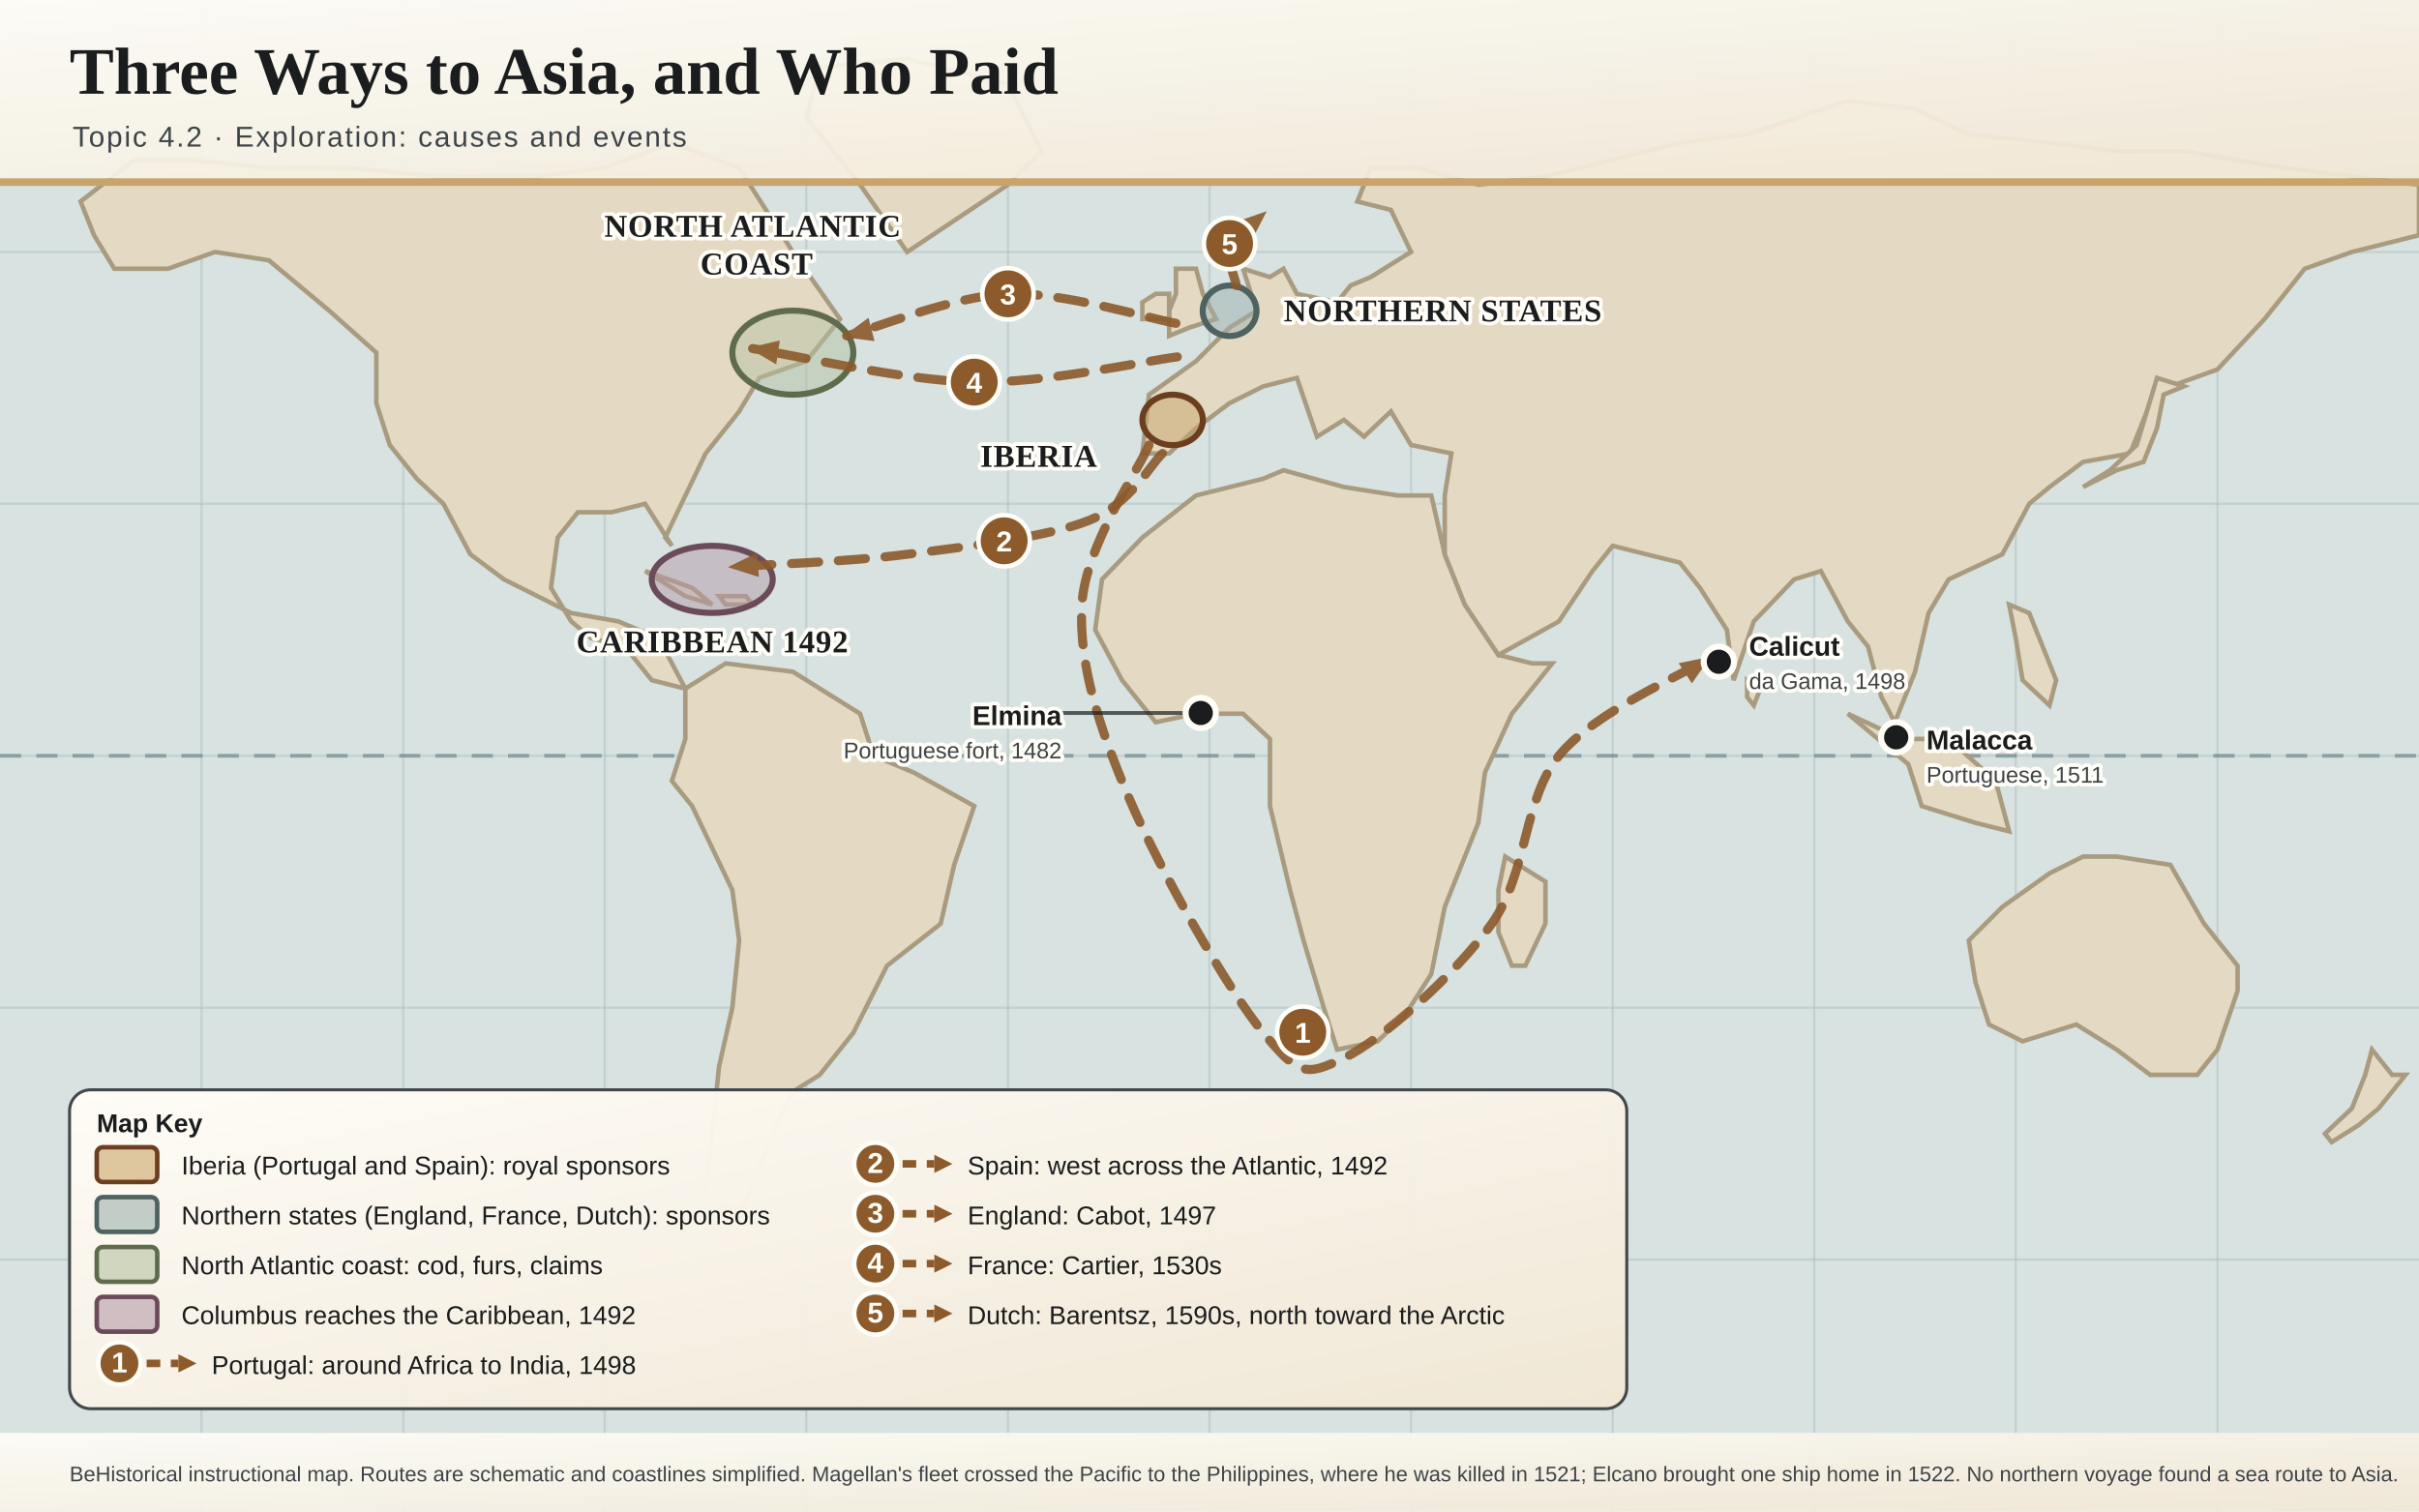
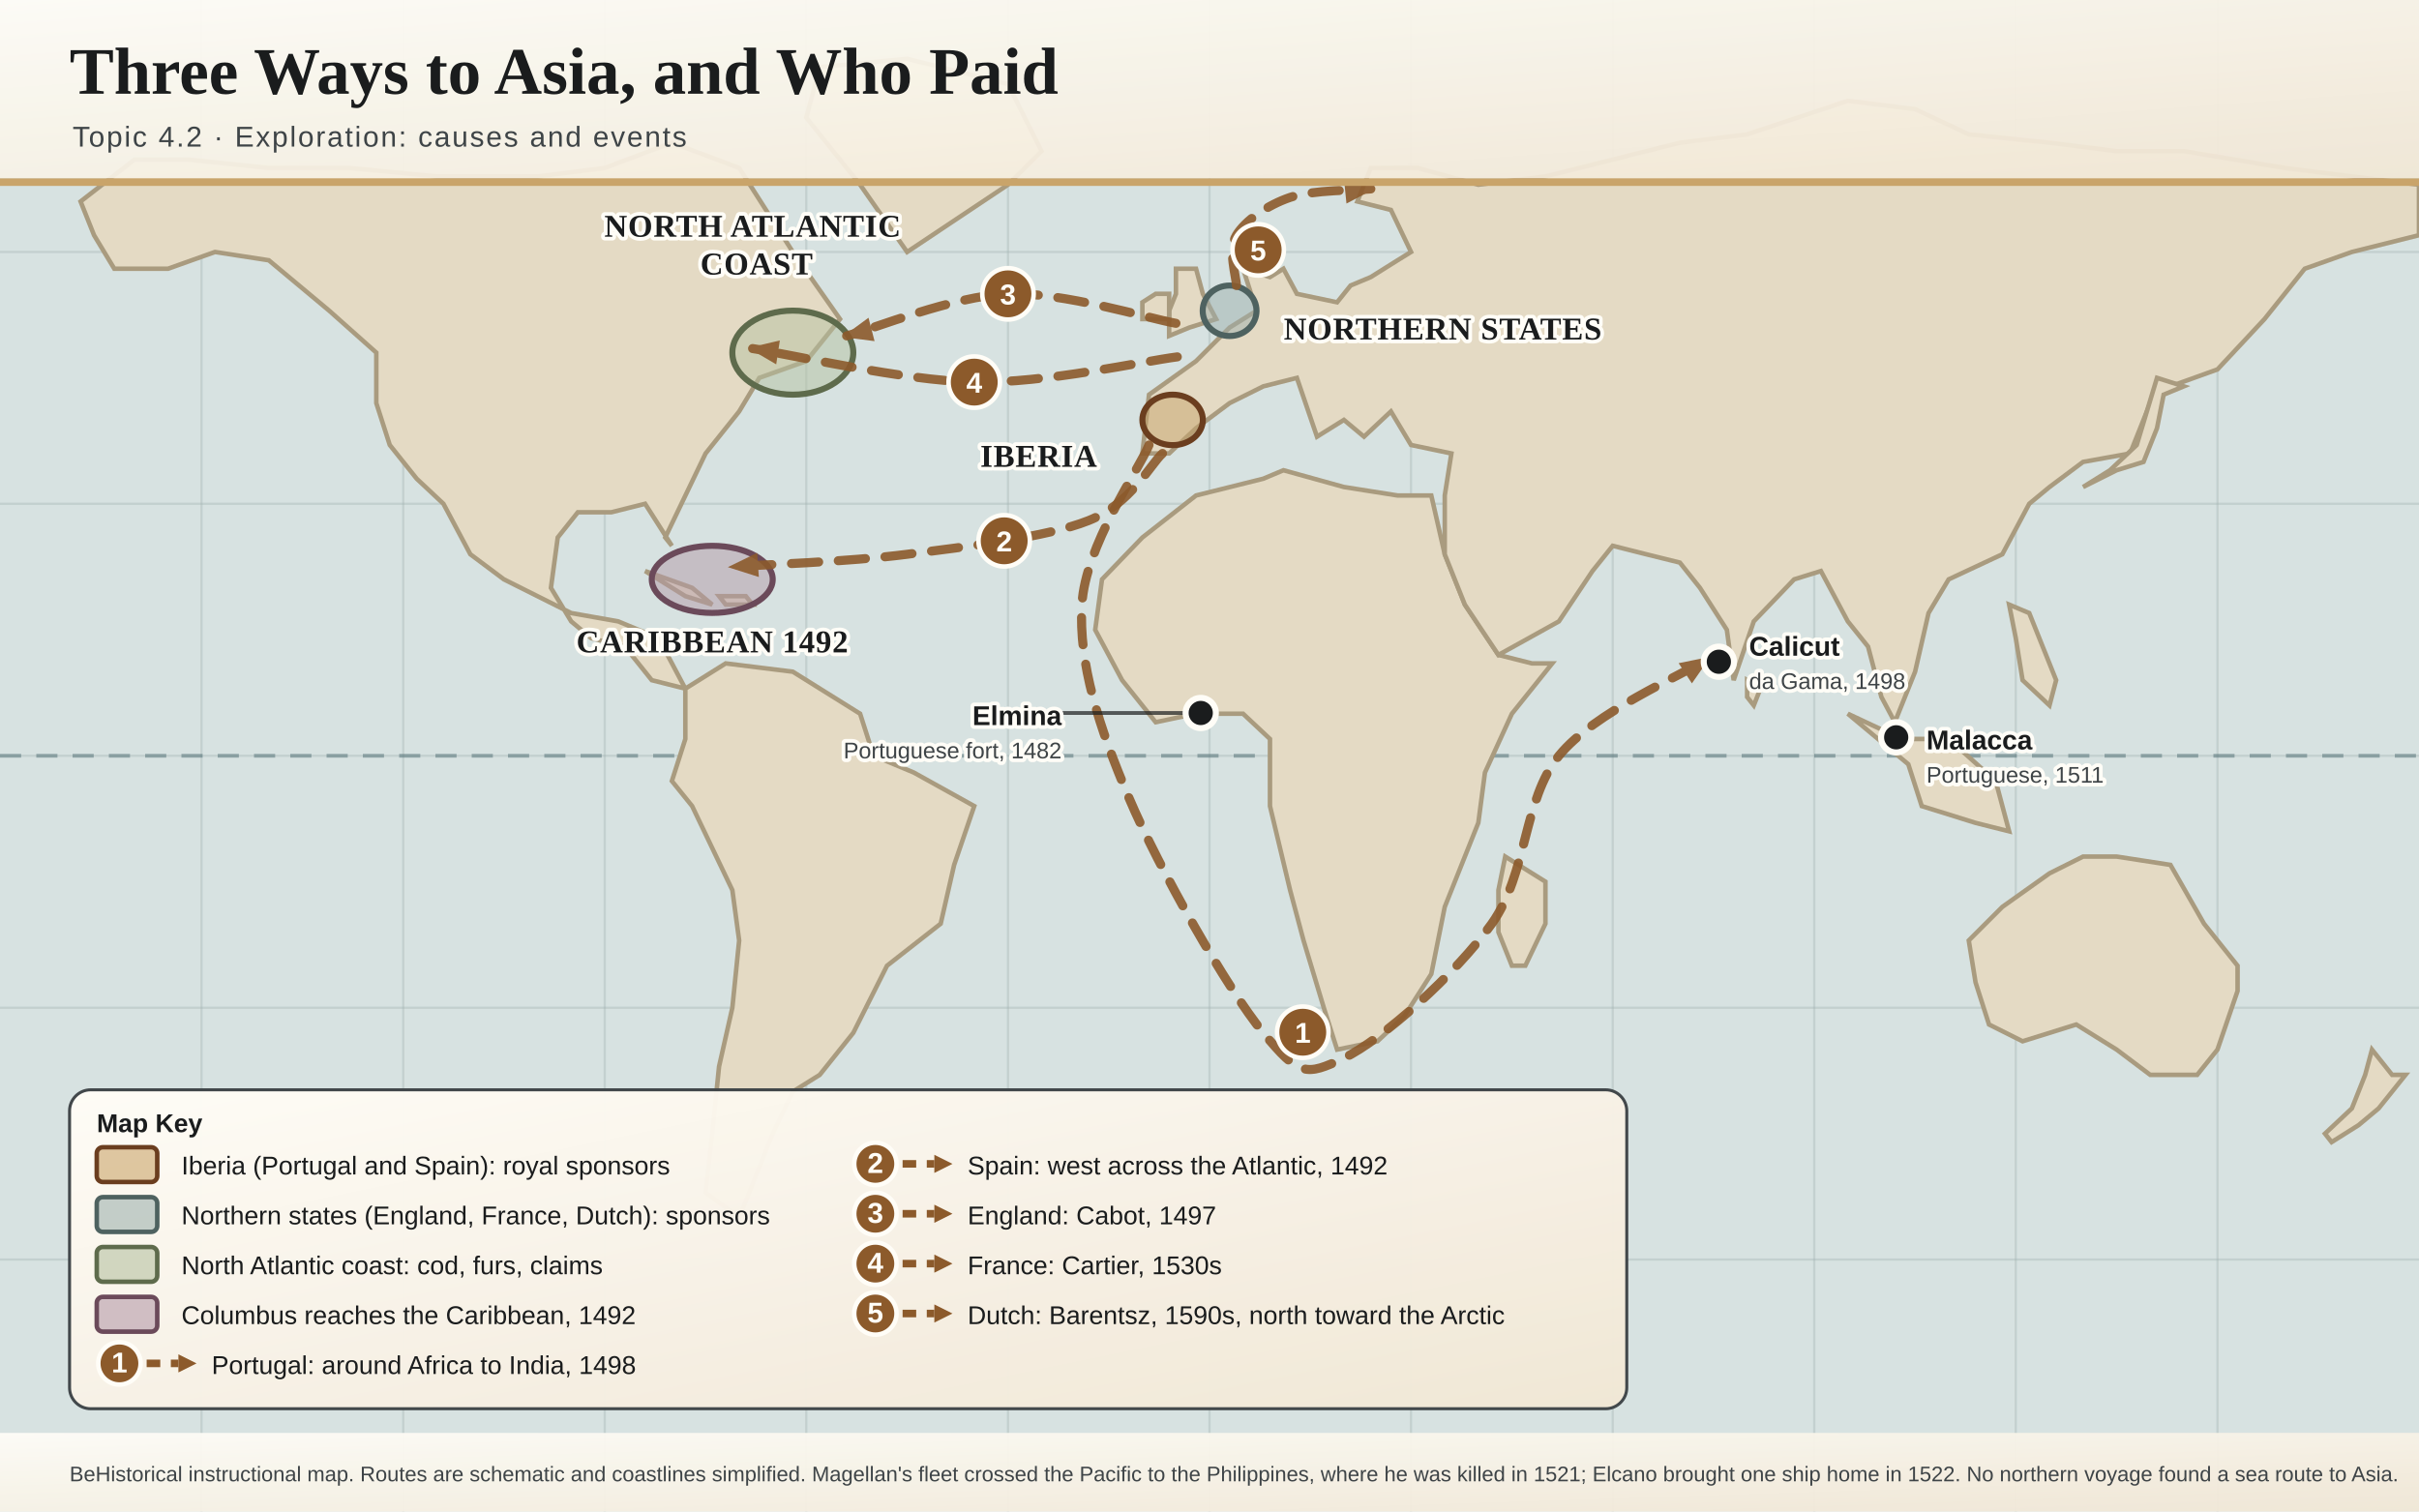
<svg xmlns="http://www.w3.org/2000/svg" width="1600" height="1000" viewBox="0 0 1600 1000" preserveAspectRatio="xMidYMid meet" role="img" aria-labelledby="map-title map-desc">
  <defs>
    <linearGradient id="paper" x1="0" x2="1" y1="0" y2="1">
      <stop offset="0" stop-color="#FFFDF7" />
      <stop offset="1" stop-color="#F1E7D5" />
    </linearGradient>
    <marker id="arrow" markerWidth="20" markerHeight="16" refX="17" refY="8" orient="auto" markerUnits="userSpaceOnUse">
      <path d="M0,0 L20,8 L0,16 Z" fill="#8C5A2B" />
    </marker>
    <style>
      .title{font-family:Georgia,'Times New Roman',serif;font-weight:700;font-size:44px;fill:#1A1C1D}
      .subtitle{font-family:Arial,Helvetica,sans-serif;font-size:19px;fill:#3E4447;letter-spacing:1.2px;text-transform:uppercase}
      .region{font-family:Georgia,'Times New Roman',serif;font-weight:700;font-size:21px;letter-spacing:.5px}
      .place{font-family:Arial,Helvetica,sans-serif;font-weight:700;font-size:18px;fill:#1A1C1D}
      .placenote{font-family:Arial,Helvetica,sans-serif;font-size:15px;fill:#3E4447}
      .small{font-family:Arial,Helvetica,sans-serif;font-size:17px;fill:#1A1C1D}
      .tiny{font-family:Arial,Helvetica,sans-serif;font-size:14px;fill:#3E4447}
      .badgenum{font-family:Arial,Helvetica,sans-serif;font-weight:700;font-size:19px;fill:#FFFDF7}
      .badge{fill:#8C5A2B;stroke:#FFFDF7;stroke-width:3}
      .halo{paint-order:stroke;stroke:#FFFDF7;stroke-width:5;stroke-linejoin:round}
      .city{fill:#1A1C1D;stroke:#FFFDF7;stroke-width:4}
      .leader{stroke:#1A1C1D;stroke-width:2.5;stroke-linecap:round;opacity:.7}
      .flow{fill:none;stroke:#8C5A2B;stroke-width:6;stroke-linecap:round;opacity:.9}
      #land path{fill:#E4DAC4;stroke:#A99B7F;stroke-width:3}
      #graticule line{stroke:#9FB0AE;stroke-width:1.5;opacity:.35}
    </style>
  </defs>
  <rect width="1600" height="1000" fill="#D7E2E1" />
  <g id="graticule">
    <line x1="133.3" y1="0" x2="133.3" y2="1000" />
    <line x1="266.7" y1="0" x2="266.7" y2="1000" />
    <line x1="400.0" y1="0" x2="400.0" y2="1000" />
    <line x1="533.3" y1="0" x2="533.3" y2="1000" />
    <line x1="666.7" y1="0" x2="666.7" y2="1000" />
    <line x1="800.0" y1="0" x2="800.0" y2="1000" />
    <line x1="933.3" y1="0" x2="933.3" y2="1000" />
    <line x1="1066.7" y1="0" x2="1066.7" y2="1000" />
    <line x1="1200.0" y1="0" x2="1200.0" y2="1000" />
    <line x1="1333.3" y1="0" x2="1333.3" y2="1000" />
    <line x1="1466.7" y1="0" x2="1466.7" y2="1000" />
    <line x1="0" y1="833.3" x2="1600" y2="833.3" />
    <line x1="0" y1="666.7" x2="1600" y2="666.7" />
    <line x1="0" y1="500.0" x2="1600" y2="500.0" />
    <line x1="0" y1="333.3" x2="1600" y2="333.3" />
    <line x1="0" y1="166.7" x2="1600" y2="166.7" />
  </g>
  <line x1="0" y1="500.0" x2="1600" y2="500.0" stroke="#4E6B72" stroke-width="2.5" stroke-dasharray="14 10" opacity=".5" />
  <g id="land">
    <path id="land-greenland" d="M600.0,166.7 L666.7,122.2 L688.9,100.0 L666.7,55.6 L600.0,38.9 L542.2,44.4 L533.3,77.8 L568.9,122.2 L600.0,166.7 Z" />
    <path id="land-northAmerica" d="M53.3,133.3 L88.9,105.6 L124.4,105.6 L177.8,111.1 L231.1,111.1 L288.9,116.7 L355.6,116.7 L400.0,111.1 L444.4,94.4 L488.9,111.1 L524.4,166.7 L555.6,211.1 L533.3,238.9 L502.2,250.0 L488.9,272.2 L466.7,300.0 L440.0,355.6 L444.4,361.1 L426.7,333.3 L404.4,338.9 L382.2,338.9 L368.9,355.6 L364.4,388.9 L377.8,411.1 L391.1,422.2 L413.3,427.8 L431.1,450.0 L453.3,455.6 L435.6,422.2 L408.9,411.1 L377.8,405.6 L333.3,383.3 L311.1,366.7 L293.3,333.3 L275.6,316.7 L257.8,294.4 L248.9,266.7 L248.9,233.3 L217.8,205.6 L177.8,172.2 L142.2,166.7 L111.1,177.8 L75.6,177.8 L62.2,155.6 L53.3,133.3 Z" />
    <path id="land-southAmerica" d="M453.3,455.6 L480.0,438.9 L524.4,444.4 L568.9,472.2 L577.8,500.0 L604.4,511.1 L644.4,533.3 L631.1,572.2 L622.2,611.1 L586.7,638.9 L564.4,683.3 L542.2,711.1 L524.4,722.2 L511.1,750.0 L497.8,783.3 L488.9,805.6 L466.7,788.9 L471.1,750.0 L475.6,705.6 L484.4,666.7 L488.9,622.2 L484.4,588.9 L457.8,533.3 L444.4,516.7 L453.3,488.9 L453.3,455.6 Z" />
    <path id="land-africa" d="M724.4,416.7 L728.9,383.3 L755.6,355.6 L791.1,327.8 L835.6,316.7 L848.9,311.1 L888.9,322.2 L924.4,327.8 L946.7,327.8 L955.6,366.7 L968.9,400.0 L991.1,433.3 L1013.3,438.9 L1026.7,438.9 L1000.0,472.2 L982.2,511.1 L977.8,544.4 L955.6,600.0 L946.7,644.4 L928.9,672.2 L911.1,688.9 L884.4,694.4 L875.6,666.7 L862.2,622.2 L853.3,588.9 L840.0,533.3 L840.0,488.9 L822.2,472.2 L791.1,472.2 L764.4,477.8 L742.2,450.0 L724.4,416.7 Z" />
    <path id="land-eurasia" d="M755.6,300.0 L760.0,261.1 L791.1,238.9 L813.3,216.7 L831.1,205.6 L822.2,177.8 L840.0,183.3 L848.9,177.8 L857.8,194.4 L884.4,200.0 L893.3,188.9 L906.7,183.3 L924.4,172.2 L933.3,166.7 L920.0,138.9 L897.8,133.3 L906.7,111.1 L937.8,111.1 L977.8,122.2 L1022.2,116.7 L1066.7,105.6 L1111.1,94.4 L1155.6,88.9 L1222.2,66.7 L1266.7,72.2 L1302.2,88.9 L1355.6,94.4 L1400.0,100.0 L1444.4,100.0 L1511.1,111.1 L1555.6,116.7 L1600.0,122.2 L1600.0,155.6 L1555.6,166.7 L1524.4,177.8 L1497.8,211.1 L1466.7,244.4 L1435.6,255.6 L1422.2,266.7 L1408.9,300.0 L1377.8,305.6 L1355.6,322.2 L1342.2,333.3 L1324.4,366.7 L1288.9,383.3 L1275.6,405.6 L1266.7,444.4 L1253.3,477.8 L1244.4,461.1 L1235.6,427.8 L1222.2,411.1 L1204.4,377.8 L1186.7,383.3 L1160.0,411.1 L1146.7,450.0 L1142.2,416.7 L1124.4,388.9 L1111.1,372.2 L1088.9,366.7 L1066.7,361.1 L1053.3,377.8 L1031.1,411.1 L991.1,433.3 L968.9,400.0 L955.6,366.7 L955.6,327.8 L960.0,300.0 L933.3,294.4 L920.0,272.2 L902.2,288.9 L888.9,277.8 L871.1,288.9 L857.8,250.0 L835.6,255.6 L813.3,266.7 L791.1,283.3 L773.3,300.0 L755.6,300.0 Z" />
    <path id="land-britain" d="M773.3,222.2 L786.7,216.7 L804.4,211.1 L795.6,194.4 L791.1,177.8 L777.8,177.8 L777.8,194.4 L773.3,205.6 L773.3,222.2 Z" />
    <path id="land-ireland" d="M755.6,211.1 L773.3,211.1 L773.3,194.4 L764.4,194.4 L755.6,200.0 L755.6,211.1 Z" />
    <path id="land-japan" d="M1377.8,322.2 L1400.0,311.1 L1417.8,305.6 L1426.7,283.3 L1431.1,261.1 L1444.4,255.6 L1426.7,250.0 L1413.3,294.4 L1395.6,311.1 L1377.8,322.2 Z" />
    <path id="land-indonesia" d="M1222.2,472.2 L1262.2,505.6 L1271.1,533.3 L1306.7,544.4 L1328.9,550.0 L1320.0,516.7 L1288.9,488.9 L1257.8,488.9 L1222.2,472.2 Z" />
    <path id="land-philippines" d="M1328.9,400.0 L1342.2,405.6 L1351.1,427.8 L1360.0,450.0 L1355.6,466.7 L1337.8,450.0 L1333.3,422.2 L1328.9,400.0 Z" />
    <path id="land-australia" d="M1302.2,622.2 L1306.7,650.0 L1315.6,677.8 L1337.8,688.9 L1373.3,677.8 L1400.0,694.4 L1422.2,711.1 L1453.3,711.1 L1466.7,694.4 L1480.0,655.6 L1480.0,638.9 L1457.8,611.1 L1435.6,572.2 L1400.0,566.7 L1377.8,566.7 L1355.6,577.8 L1324.4,600.0 L1302.2,622.2 Z" />
    <path id="land-newZealand" d="M1568.9,694.4 L1582.2,711.1 L1591.1,711.1 L1573.3,733.3 L1560.0,744.4 L1542.2,755.6 L1537.8,750.0 L1555.6,733.3 L1564.4,711.1 L1568.9,694.4 Z" />
    <path id="land-madagascar" d="M995.6,566.7 L1022.2,583.3 L1022.2,611.1 L1008.9,638.9 L1000.0,638.9 L991.1,616.7 L991.1,588.9 L995.6,566.7 Z" />
    <path id="land-cuba" d="M426.7,377.8 L457.8,388.9 L471.1,400.0 L453.3,394.4 L426.7,377.8 Z" />
    <path id="land-hispaniola" d="M475.6,394.4 L493.3,394.4 L497.8,400.0 L480.0,400.0 L475.6,394.4 Z" />
    <path id="land-sriLanka" d="M1155.6,450.0 L1164.4,455.6 L1160.0,466.7 L1155.6,461.1 L1155.6,450.0 Z" />
  </g>
  <g id="highlights">
    <ellipse cx="775.6" cy="277.8" rx="20.0" ry="16.7" fill="#C9A46A" fill-opacity="0.5" stroke="#6B3E1F" stroke-width="4" />
    <ellipse cx="813.3" cy="205.6" rx="17.8" ry="16.7" fill="#9FB0AE" fill-opacity="0.5" stroke="#4E6260" stroke-width="4" />
    <ellipse cx="524.4" cy="233.3" rx="40.0" ry="27.8" fill="#B6C2A2" fill-opacity="0.5" stroke="#5E6B4C" stroke-width="4" />
    <ellipse cx="471.1" cy="383.3" rx="40.0" ry="22.2" fill="#B49AA8" fill-opacity="0.5" stroke="#6B4A5A" stroke-width="4" />
  </g>
  <g id="flows">
    <path class="flow" d="M760.0,294.4 C752.6,312.0 717.8,361.1 715.6,400.0 C713.3,438.9 726.7,480.6 746.7,527.8 C766.7,575.0 811.9,654.6 835.6,683.3 C859.3,712.0 863.7,712.0 888.9,700.0 C914.1,688.0 963.0,644.4 986.7,611.1 C1010.4,577.8 1007.4,529.2 1031.1,500.0 C1054.8,470.8 1112.6,446.8 1128.9,436.1" stroke-dasharray="18 13" marker-end="url(#arrow)" />
    <circle class="badge" cx="861.7" cy="682.9" r="17" />
    <text class="badgenum" x="861.7" y="689.9" text-anchor="middle">1</text>
    <path class="flow" d="M768.9,300.0 C760.7,307.4 748.1,333.3 720.0,344.4 C691.9,355.6 639.3,361.6 600.0,366.7 C560.7,371.8 503.7,373.6 484.4,375.0" stroke-dasharray="18 13" marker-end="url(#arrow)" />
    <circle class="badge" cx="664.2" cy="357.8" r="17" />
    <text class="badgenum" x="664.2" y="364.8" text-anchor="middle">2</text>
    <path class="flow" d="M777.8,213.9 C759.3,210.6 703.0,193.1 666.7,194.4 C630.4,195.8 577.8,217.6 560.0,222.2" stroke-dasharray="18 13" marker-end="url(#arrow)" />
    <circle class="badge" cx="666.7" cy="194.4" r="17" />
    <text class="badgenum" x="666.7" y="201.4" text-anchor="middle">3</text>
    <path class="flow" d="M778.7,236.1 C756.3,238.9 691.3,253.7 644.4,252.8 C597.6,251.9 522.2,234.3 497.8,230.6" stroke-dasharray="18 13" marker-end="url(#arrow)" />
    <circle class="badge" cx="644.4" cy="252.8" r="17" />
    <text class="badgenum" x="644.4" y="259.8" text-anchor="middle">4</text>
-     <path class="flow" d="M817.8,188.9 C817.0,184.3 810.4,169.0 813.3,161.1 C816.3,153.2 831.9,144.9 835.6,141.7" stroke-dasharray="18 13" marker-end="url(#arrow)" />
-     <circle class="badge" cx="813.3" cy="161.1" r="17" />
-     <text class="badgenum" x="813.3" y="168.1" text-anchor="middle">5</text>
+     <path class="flow" d="M817.8,188.9 C817.8,183.3 811.9,165.3 817.8,155.6 C823.7,145.8 838.5,135.6 853.3,130.6 C868.1,125.5 897.8,125.9 906.7,125.0" stroke-dasharray="18 13" marker-end="url(#arrow)" />
+     <circle class="badge" cx="832.2" cy="165.3" r="17" />
+     <text class="badgenum" x="832.2" y="172.3" text-anchor="middle">5</text>
  </g>
  <g id="region-labels">
    <text class="region halo" x="725.6" y="308.8" text-anchor="end" fill="#1A1C1D">
      <tspan x="725.6" dy="0">IBERIA</tspan>
    </text>
-     <text class="region halo" x="849.1" y="212.6" text-anchor="start" fill="#1A1C1D">
+     <text class="region halo" x="849.1" y="224.6" text-anchor="start" fill="#1A1C1D">
      <tspan x="849.1" dy="0">NORTHERN STATES</tspan>
    </text>
    <text class="region halo" x="500.4" y="156.6" text-anchor="middle" fill="#1A1C1D">
      <tspan x="500.4" dy="0">NORTH ATLANTIC</tspan>
      <tspan x="500.4" dy="25">COAST</tspan>
    </text>
    <text class="region halo" x="471.1" y="431.6" text-anchor="middle" fill="#1A1C1D">
      <tspan x="471.1" dy="0">CARIBBEAN 1492</tspan>
    </text>
  </g>
  <g id="places">
    <line class="leader" x1="794.2" y1="471.7" x2="702.2" y2="471.7" />
    <circle class="city" cx="794.2" cy="471.7" r="10" />
    <text class="place halo" x="702.2" y="479.7" text-anchor="end">Elmina</text>
    <text class="placenote halo" x="702.2" y="501.7" text-anchor="end">Portuguese fort, 1482</text>
    <circle class="city" cx="1136.9" cy="437.8" r="10" />
    <text class="place halo" x="1156.9" y="433.8" text-anchor="start">Calicut</text>
    <text class="placenote halo" x="1156.9" y="455.8" text-anchor="start">da Gama, 1498</text>
    <circle class="city" cx="1254.2" cy="487.8" r="10" />
    <text class="place halo" x="1274.2" y="495.8" text-anchor="start">Malacca</text>
    <text class="placenote halo" x="1274.2" y="517.8" text-anchor="start">Portuguese, 1511</text>
  </g>
  <g id="titleband">
    <rect x="0" y="0" width="1600" height="118" fill="url(#paper)" opacity=".93" />
    <rect x="0" y="118" width="1600" height="5" fill="#C9A46A" />
    <text class="title" x="46" y="62">Three Ways to Asia, and Who Paid</text>
    <text class="subtitle" x="48" y="97">Topic 4.2 · Exploration: causes and events</text>
  </g>
  <g id="legend" transform="translate(46,721)">
    <rect x="0" y="0" width="1030" height="211" rx="14" fill="url(#paper)" stroke="#3E4447" stroke-width="2" opacity=".97" />
    <text class="small" x="18" y="28" font-weight="700">Map Key</text>
    <rect x="18" y="38" width="40" height="23" rx="4" fill="#C9A46A" fill-opacity=".6" stroke="#6B3E1F" stroke-width="3" />
    <text class="small" x="74" y="56">Iberia (Portugal and Spain): royal sponsors</text>
    <rect x="18" y="71" width="40" height="23" rx="4" fill="#9FB0AE" fill-opacity=".6" stroke="#4E6260" stroke-width="3" />
    <text class="small" x="74" y="89">Northern states (England, France, Dutch): sponsors</text>
    <rect x="18" y="104" width="40" height="23" rx="4" fill="#B6C2A2" fill-opacity=".6" stroke="#5E6B4C" stroke-width="3" />
    <text class="small" x="74" y="122">North Atlantic coast: cod, furs, claims</text>
    <rect x="18" y="137" width="40" height="23" rx="4" fill="#B49AA8" fill-opacity=".6" stroke="#6B4A5A" stroke-width="3" />
    <text class="small" x="74" y="155">Columbus reaches the Caribbean, 1492</text>
    <circle class="badge" cx="33" cy="181" r="14" />
    <text class="badgenum" x="33" y="187" text-anchor="middle" font-size="16">1</text>
    <line x1="51" x2="72" y1="181" y2="181" stroke="#8C5A2B" stroke-width="5" stroke-dasharray="9 7" />
    <path d="M72,175 L84,181 L72,187 Z" fill="#8C5A2B" />
    <text class="small" x="94" y="188">Portugal: around Africa to India, 1498</text>
    <circle class="badge" cx="533" cy="49" r="14" />
    <text class="badgenum" x="533" y="55" text-anchor="middle" font-size="16">2</text>
    <line x1="551" x2="572" y1="49" y2="49" stroke="#8C5A2B" stroke-width="5" stroke-dasharray="9 7" />
    <path d="M572,43 L584,49 L572,55 Z" fill="#8C5A2B" />
    <text class="small" x="594" y="56">Spain: west across the Atlantic, 1492</text>
    <circle class="badge" cx="533" cy="82" r="14" />
    <text class="badgenum" x="533" y="88" text-anchor="middle" font-size="16">3</text>
    <line x1="551" x2="572" y1="82" y2="82" stroke="#8C5A2B" stroke-width="5" stroke-dasharray="9 7" />
    <path d="M572,76 L584,82 L572,88 Z" fill="#8C5A2B" />
    <text class="small" x="594" y="89">England: Cabot, 1497</text>
    <circle class="badge" cx="533" cy="115" r="14" />
    <text class="badgenum" x="533" y="121" text-anchor="middle" font-size="16">4</text>
    <line x1="551" x2="572" y1="115" y2="115" stroke="#8C5A2B" stroke-width="5" stroke-dasharray="9 7" />
    <path d="M572,109 L584,115 L572,121 Z" fill="#8C5A2B" />
    <text class="small" x="594" y="122">France: Cartier, 1530s</text>
    <circle class="badge" cx="533" cy="148" r="14" />
    <text class="badgenum" x="533" y="154" text-anchor="middle" font-size="16">5</text>
    <line x1="551" x2="572" y1="148" y2="148" stroke="#8C5A2B" stroke-width="5" stroke-dasharray="9 7" />
    <path d="M572,142 L584,148 L572,154 Z" fill="#8C5A2B" />
    <text class="small" x="594" y="155">Dutch: Barentsz, 1590s, north toward the Arctic</text>
  </g>
  <rect x="0" y="948" width="1600" height="52" fill="url(#paper)" opacity=".93" />
  <text class="tiny" x="46" y="980">BeHistorical instructional map. Routes are schematic and coastlines simplified. Magellan's fleet crossed the Pacific to the Philippines, where he was killed in 1521; Elcano brought one ship home in 1522. No northern voyage found a sea route to Asia.</text>
</svg>
